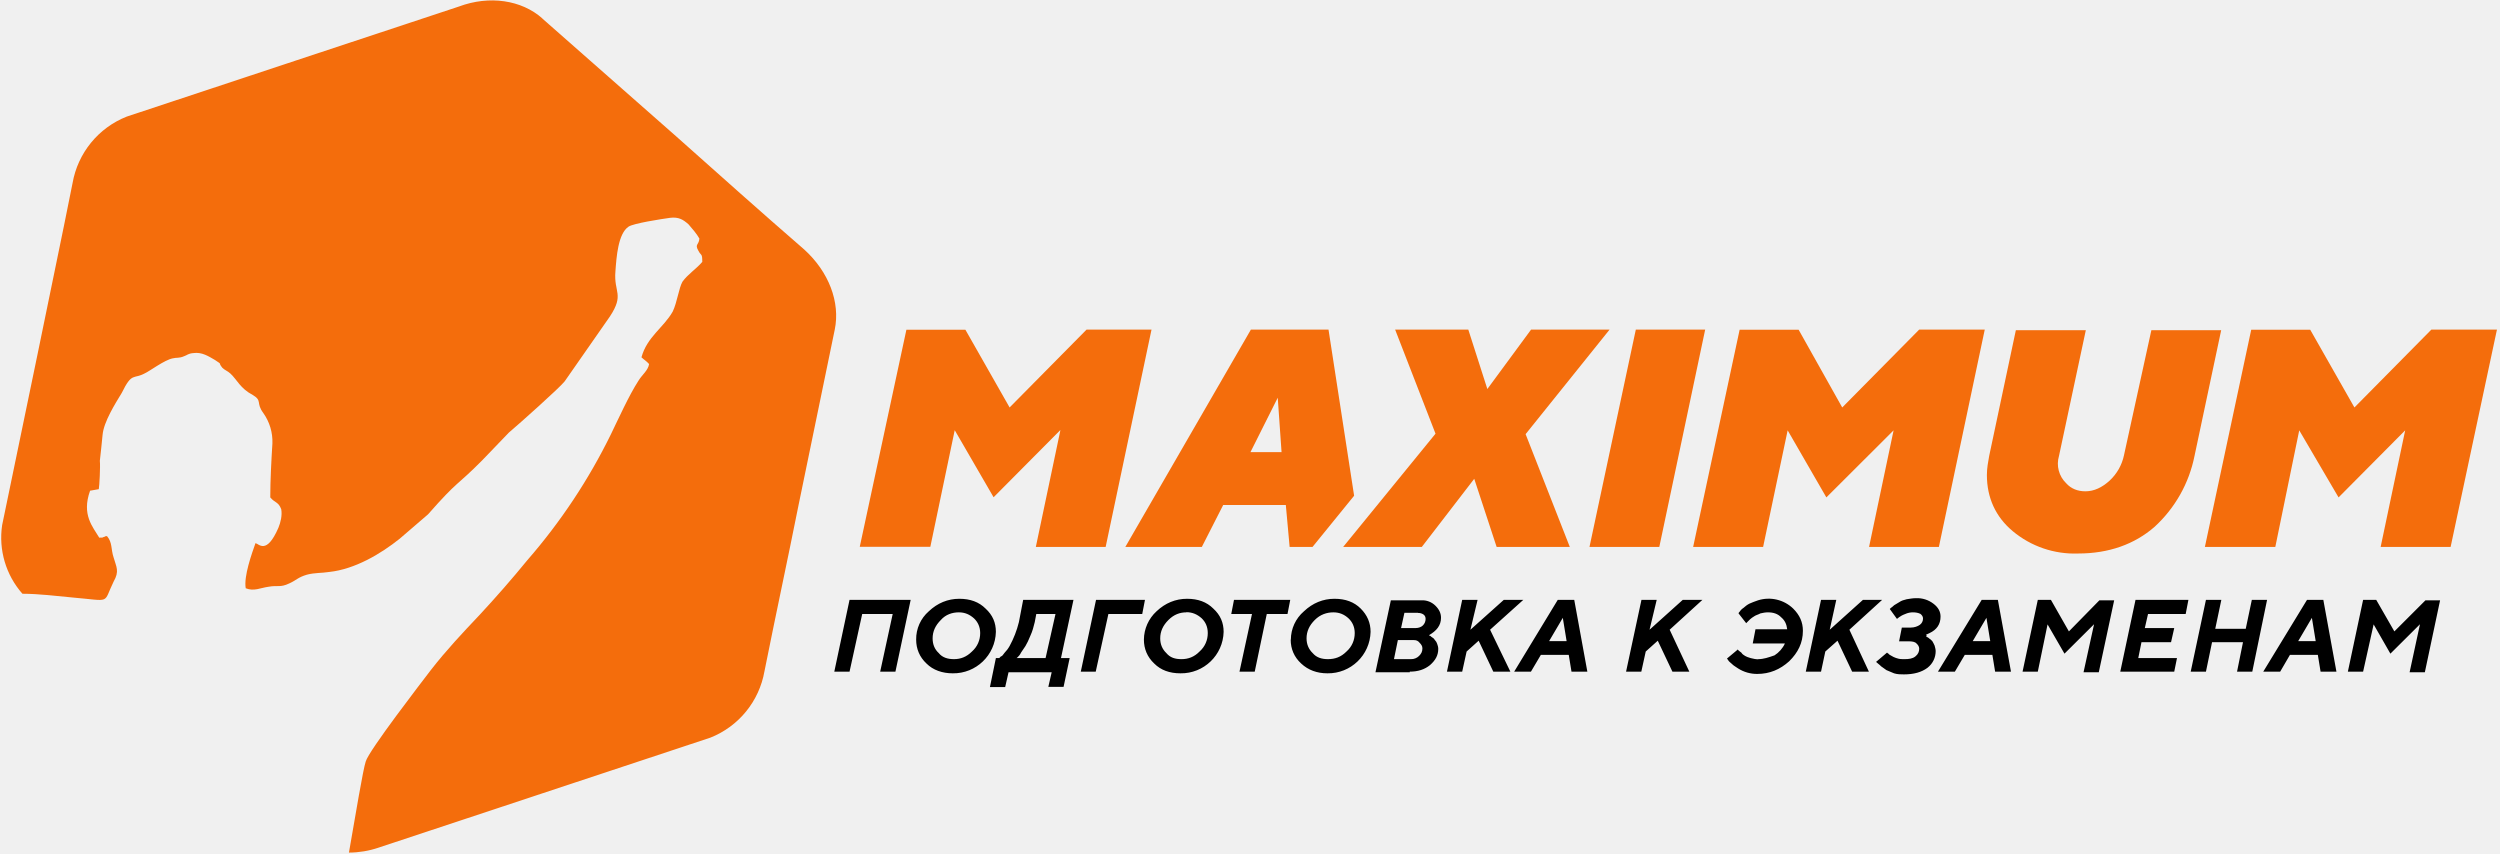
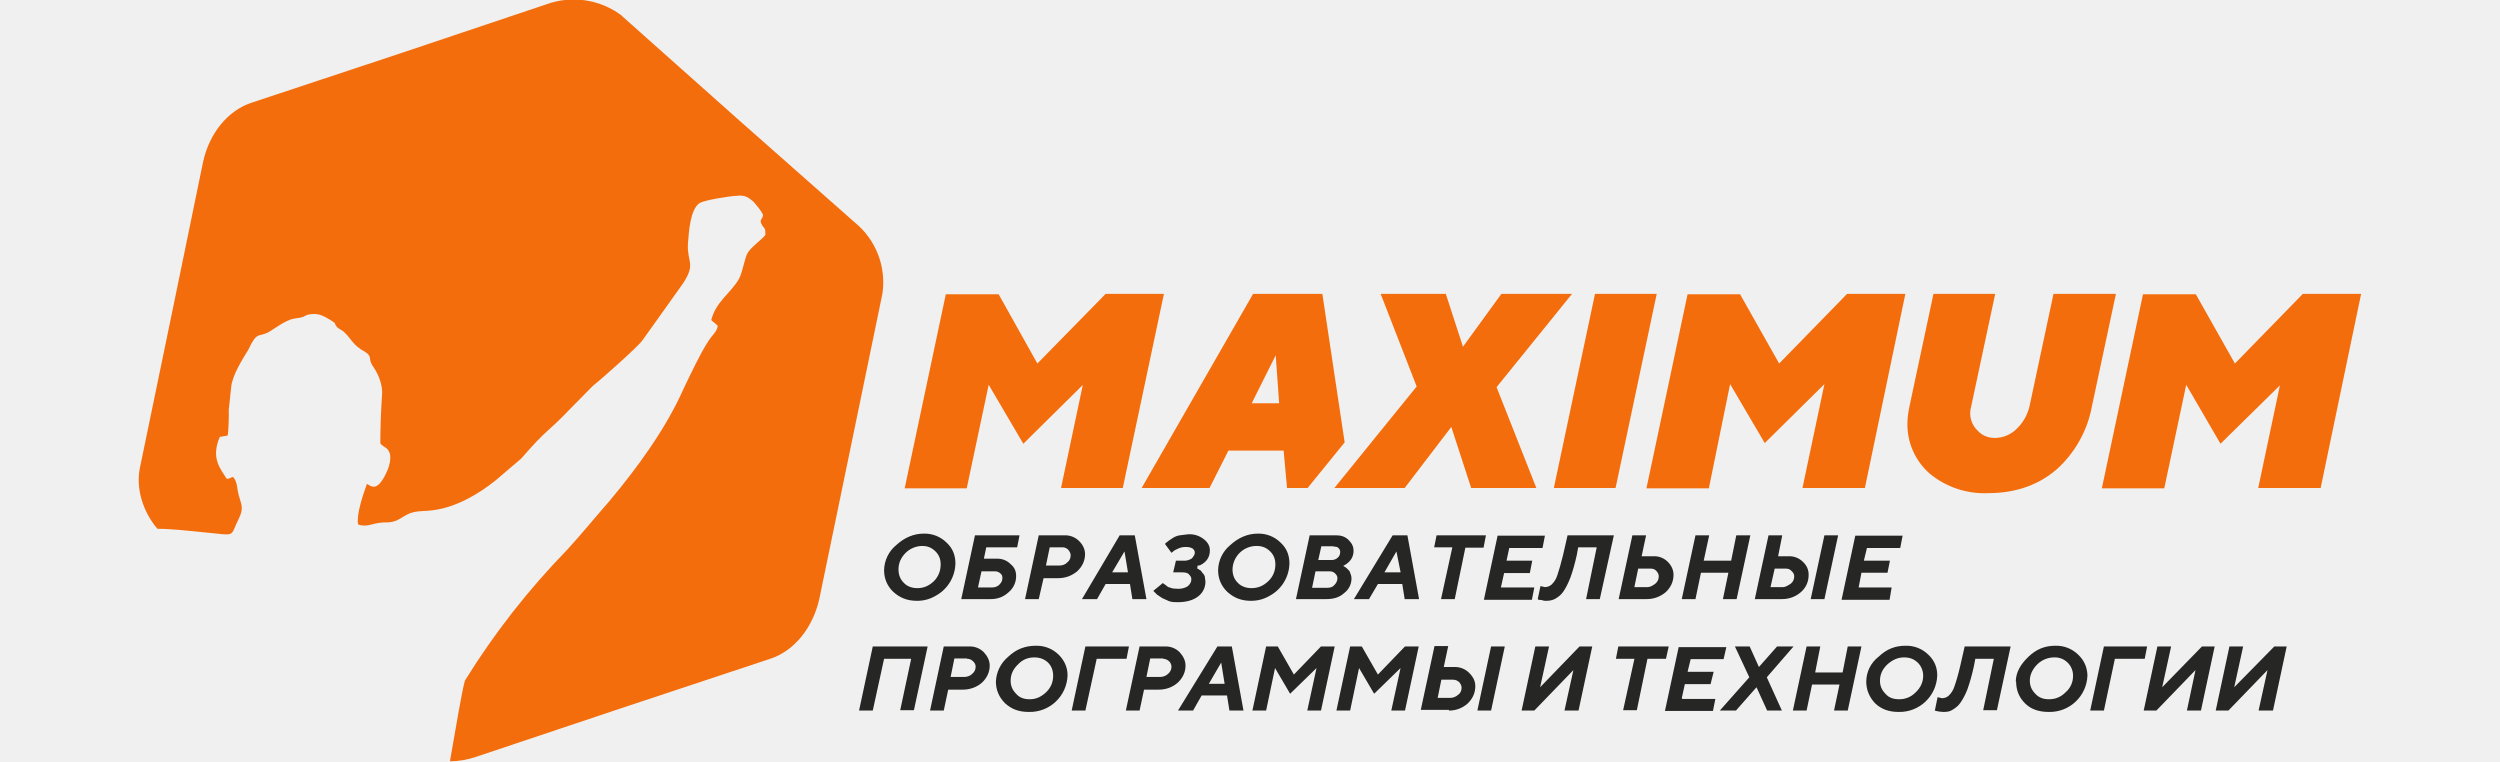
- <svg xmlns="http://www.w3.org/2000/svg" width="164" height="=56" fill="none" viewBox="0 0 164 56">
-   <g clip-path="url(#clip0)">
-     <path fill="#F46D0C" d="M84.35 33.13l.25 2.75h1.5l2.73-3.36-1.68-10.9h-5.09l-8.24 14.26h5.02l1.4-2.75h4.11zm-.28-3.47h-2.04l1.79-3.57.25 3.57z" />
-     <path fill="#F46D0C" fill-rule="evenodd" d="M35.57 1.21l8.77 7.72c2.98 2.65 5.41 4.83 8.42 7.44 1.61 1.46 2.37 3.46 2 5.25L52.4 33.06c-.78 3.9-1.47 7.07-2.25 10.97a5.76 5.76 0 01-3.55 4.36l-11.1 3.68-10.68 3.54a6.1 6.1 0 01-1.93.32c.43-2.47.93-5.47 1.1-5.97.19-.71 3.73-5.29 4.27-6 1-1.29 2.11-2.47 3.19-3.61a75.83 75.83 0 003.15-3.61 38.06 38.06 0 005.48-8.26c.5-1.03 1.18-2.54 1.8-3.5.24-.4.64-.68.7-1.1-.2-.22-.31-.26-.5-.44.37-1.35 1.44-1.93 2.05-3 .29-.6.4-1.54.64-1.96.36-.5.9-.83 1.3-1.3 0-.6-.08-.38-.26-.74-.25-.43.04-.36.07-.79-.18-.32-.46-.64-.71-.93-.36-.32-.65-.5-1.22-.43-.57.08-2.4.36-2.72.58-.68.46-.79 1.96-.86 2.96-.11 1.36.6 1.47-.36 2.93l-2.97 4.26c-.33.42-2.94 2.75-3.66 3.36l-1.75 1.82c-1.69 1.71-1.54 1.25-3.55 3.54l-1.86 1.6c-1.25 1-2.94 2-4.62 2.18-.5.08-.93.04-1.47.18-.6.18-.68.36-1.15.57-.6.29-.75.11-1.36.22-.53.07-.96.32-1.5.1-.14-.78.4-2.28.64-2.96.22.04.72.79 1.5-1 .15-.36.26-.82.19-1.22-.18-.5-.43-.42-.72-.78 0-1.11.07-2.43.14-3.54a3.24 3.24 0 00-.6-2c-.5-.68-.04-.79-.69-1.18-.82-.43-1.03-1-1.46-1.4-.18-.17-.4-.24-.54-.39-.32-.4.07-.14-.47-.5-.43-.25-.86-.53-1.4-.46-.39.03-.42.14-.64.21-.32.14-.46.07-.75.14-.54.11-1.54.86-1.8.97-.78.43-.85-.1-1.53 1.29-.43.71-1.18 1.89-1.26 2.75-.07.64-.1 1.07-.18 1.71.04.36-.03 1.68-.07 1.86l-.57.1c-.57 1.58.18 2.37.6 3.08.37 0 .19-.03.26-.03.18-.04.07-.07.25-.07.36.42.25.85.43 1.39.18.64.4.9 0 1.6-.72 1.47-.1 1.26-2.65 1.04-1.07-.1-2.26-.25-3.33-.25a5.57 5.57 0 01-1.33-4.5l2.37-11.44c.79-3.9 1.47-7.07 2.25-11a5.76 5.76 0 013.55-4.36l11.1-3.68L30.1.43c2-.75 4.12-.43 5.48.78z" clip-rule="evenodd" />
-     <path fill="#F46D0C" d="M69.56 28.23l-1.61 7.65h4.58l3.01-14.26h-4.26l-5.05 5.11-2.9-5.1h-3.87L56.4 35.87h4.63l1.6-7.65 2.55 4.4 4.37-4.4zm27.15 3.18l1.47 4.47h4.8l-2.9-7.4 5.51-6.86h-5.15l-2.87 3.9-1.25-3.9h-4.8l2.65 6.83-6.06 7.43h5.16l3.44-4.47zm7.56 4.47h4.58l3.01-14.26h-4.55l-3.04 14.26zm19.95-7.65l-1.61 7.65h4.58l3.01-14.26h-4.3l-5.05 5.11-2.86-5.1h-3.87l-3.05 14.25h4.59l1.61-7.65 2.54 4.4 4.41-4.4zm12.58 4c-.5 0-.94-.17-1.26-.53a1.78 1.78 0 01-.47-1.79l1.76-8.25h-4.59l-1.75 8.25c-.07.4-.15.79-.15 1.25 0 1.5.58 2.75 1.69 3.68a6.33 6.33 0 004.3 1.47c2 0 3.69-.6 5.01-1.75a8.59 8.59 0 002.62-4.65l1.75-8.25h-4.58l-1.8 8.22a3.15 3.15 0 01-.93 1.64c-.5.46-1.03.71-1.6.71zm20.98-4l-1.61 7.65h4.59l3.04-14.26h-4.3l-5.05 5.11-2.9-5.1h-3.87l-3.04 14.25h4.62l1.57-7.65 2.58 4.4 4.37-4.4z" />
-     <path fill="#000" d="M59.75 39.35h-4.02l-1 4.71h1l.83-3.78h2l-.82 3.78h1l1-4.71zm3.15.82c.4 0 .71.14 1 .4.25.24.4.56.4.96 0 .46-.18.89-.54 1.21-.36.36-.75.5-1.18.5-.4 0-.76-.1-1-.4-.26-.24-.4-.56-.4-.96 0-.46.18-.85.54-1.21.32-.36.75-.5 1.18-.5zm-2.8 1.79c0 .6.22 1.14.68 1.57.43.43 1.04.64 1.72.64a2.79 2.79 0 002.83-2.72c0-.6-.21-1.1-.68-1.53-.43-.43-1-.64-1.72-.64-.75 0-1.43.28-2 .82a2.42 2.42 0 00-.83 1.86zm5.23 1.21l-.39 1.9h1l.22-.97h2.83l-.22.96h1l.4-1.89h-.57l.82-3.82h-3.3l-.28 1.46a6.51 6.51 0 01-.61 1.57c-.1.18-.22.33-.32.43-.11.15-.18.25-.25.25l-.11.11h-.22zm2.55-2.36l.1-.53h1.26l-.65 2.89h-1.9l.08-.07c.07-.07.14-.14.21-.29l.29-.43c.1-.17.21-.39.32-.67.14-.3.22-.61.29-.9zm3 3.25h1l.83-3.78h2.22l.18-.93H71.9l-1 4.71zm6.95-3.9c.4 0 .72.15 1 .4.26.25.4.57.4.97 0 .46-.18.89-.54 1.21-.35.36-.75.5-1.18.5-.43 0-.75-.1-1-.4-.25-.24-.4-.56-.4-.96 0-.46.18-.85.54-1.21.36-.36.75-.5 1.18-.5zm-2.79 1.8c0 .6.22 1.14.68 1.57.43.43 1 .64 1.72.64a2.79 2.79 0 002.83-2.72c0-.6-.21-1.1-.68-1.53-.43-.43-1-.64-1.72-.64-.75 0-1.43.28-2 .82a2.55 2.55 0 00-.83 1.86zm5.91-2.61l-.18.93h1.36l-.82 3.78h1l.79-3.78h1.36l.18-.93h-3.69zm6.52.82c.4 0 .72.14 1 .4.25.24.4.56.4.96 0 .46-.18.89-.54 1.21-.36.36-.75.5-1.22.5-.4 0-.75-.1-1-.4-.25-.24-.4-.56-.4-.96 0-.46.18-.85.54-1.21.36-.36.79-.5 1.22-.5zm-2.8 1.79c0 .6.22 1.14.69 1.57.46.43 1.04.64 1.72.64a2.79 2.79 0 002.83-2.72c0-.6-.22-1.1-.65-1.53-.43-.43-1-.64-1.72-.64-.75 0-1.43.28-2 .82a2.46 2.46 0 00-.86 1.86zm7.81 2.1c.54 0 .97-.14 1.33-.43.36-.32.54-.64.54-1.07 0-.1-.04-.25-.07-.32a.58.58 0 00-.15-.25.43.43 0 00-.18-.18c-.07-.03-.1-.1-.14-.1-.04 0-.04-.04-.07-.04.5-.29.79-.64.79-1.14 0-.29-.11-.54-.36-.79a1.22 1.22 0 00-.93-.36h-2l-1.01 4.72h2.25v-.04zm-1.03-.85l.25-1.22h1.04c.17 0 .28.04.39.18.1.1.18.21.18.36 0 .21-.07.35-.22.5a.73.73 0 01-.53.21h-1.11v-.03zm1.57-3a.6.6 0 01.36.1c.1.07.14.18.14.29a.6.6 0 01-.18.43c-.1.1-.28.17-.46.17h-.97l.22-1h.9zm3.9-.86h-1l-1 4.71h1l.29-1.32.79-.71.96 2.03h1.12l-1.33-2.75 2.18-1.96h-1.28l-2.19 1.96.47-1.96zm5.84 2.71h-1.14l.9-1.53.25 1.53zm.15.9l.18 1.1h1.04l-.86-4.71h-1.08l-2.86 4.71h1.1l.65-1.1h1.83zm5.77-3.61h-1l-1.01 4.71h1l.29-1.32.79-.71.96 2.03h1.11l-1.29-2.75 2.15-1.96h-1.29l-2.18 1.96.47-1.96zm6.66 3.9c-.18 0-.33-.04-.5-.08-.15-.04-.3-.1-.36-.14-.11-.07-.18-.11-.25-.22-.08-.07-.15-.1-.18-.14-.04-.04-.04-.04-.04-.07l-.72.6.08.11c.03.07.14.15.25.25.1.11.25.18.4.29a2.31 2.31 0 001.25.36c.82 0 1.5-.29 2.1-.83.58-.57.9-1.21.9-2 0-.57-.21-1.03-.64-1.46a2.32 2.32 0 00-2.3-.54c-.2.07-.42.15-.57.22-.14.07-.28.18-.39.28a.8.8 0 00-.25.25c-.04.04-.07.07-.07.11l.5.64.07-.07.18-.18c.07-.07.18-.14.29-.21.1-.07.25-.1.39-.18.18-.04.32-.07.5-.07.36 0 .65.1.86.32.25.21.36.46.4.79h-2.08l-.18.93h2.11c-.14.32-.4.6-.68.78-.4.14-.72.25-1.07.25zm5.12-3.9h-1l-1 4.71h1l.28-1.32.8-.71.96 2.03h1.1l-1.28-2.75 2.15-1.96h-1.26l-2.18 1.96.43-1.96zm5.87 2.28c.04 0 .11-.03.25-.1.47-.22.72-.58.72-1.08 0-.32-.14-.6-.47-.85a1.76 1.76 0 00-1.14-.36c-.22 0-.4.04-.61.07-.18.04-.36.1-.47.18l-.35.21c-.11.11-.18.15-.22.18l-.07.07.47.65.14-.11c.1-.07.21-.14.4-.21.17-.08.35-.11.5-.11.2 0 .35.03.5.1.1.08.17.18.17.3a.5.5 0 01-.21.42c-.14.1-.36.18-.6.18h-.58l-.18.9h.6c.26 0 .44.03.54.14.11.1.18.21.18.35 0 .18-.07.36-.25.5-.18.15-.43.18-.71.18-.15 0-.29 0-.4-.03a1.67 1.67 0 01-.32-.11l-.25-.14c-.07-.04-.1-.11-.14-.11l-.04-.04-.72.61.08.07c.03.04.14.1.25.22l.35.25.5.21c.22.07.44.07.65.07.64 0 1.15-.14 1.54-.43.36-.28.54-.68.54-1.1 0-.11-.04-.25-.07-.36-.04-.1-.11-.22-.15-.29a.93.93 0 00-.21-.18c-.07-.07-.14-.1-.18-.1.03-.15 0-.15-.04-.15zm4.23.43h-1.15l.9-1.53.25 1.53zm.14.9l.18 1.1h1.04l-.86-4.71H130l-2.87 4.71h1.11l.65-1.1h1.82zm5.02-1.54l-1.18-2.07h-.86l-1 4.71h1l.64-3.1 1.11 1.92 1.94-1.93-.69 3.15h1l1.01-4.72h-.97l-2 2.04zm4.55 1.75l.21-1.04h1.94l.21-.93h-1.93l.21-.92h2.47l.18-.93h-3.47l-1 4.71h3.54l.18-.89h-2.54zm8.45-3.82h-1l-.4 1.9h-2l.4-1.9h-1.01l-1 4.71h1l.4-1.93h2.03l-.39 1.93h1l.97-4.71zm3.19 2.71h-1.15l.9-1.53.25 1.53zm.14.9l.18 1.1h1.04l-.86-4.71h-1.07l-2.87 4.71h1.11l.64-1.1h1.83zm5.02-1.54l-1.19-2.07h-.86l-1 4.71h1l.69-3.1 1.1 1.92 1.94-1.93-.68 3.15h1l1-4.72h-.96l-2.04 2.04z" />
+ <svg xmlns="http://www.w3.org/2000/svg" aria-labelledby="box" viewBox="0 0 648 222" width="243" height="74">
+   <g fill="currentColor">
+     <path fill="#F46D0C" d="M333.8 131.4l1 10.9h6l10.8-13.3-6.5-43.3h-20.2l-32.5 56.6h19.8l5.5-10.9h16.1zm-1.3-13.8h-8l7-14 1 14z" />
+     <path fill="#F46D0C" fill-rule="evenodd" d="M140.9 4.7l34.6 30.8 33.3 29.4a22.5 22.5 0 018 20.8l-9.4 45.5-9 43.5c-1.9 8.4-7.3 15-14 17.3l-44 14.6-42.1 14.1a24 24 0 01-7.6 1.3c1.7-9.8 3.7-21.6 4.4-23.6a222.9 222.9 0 0129.7-38c4.4-4.8 8.2-9.5 12.5-14.4 8.1-9.7 16.4-21 21.6-32.8 2-4.1 4.7-10 7.2-13.8 1-1.6 2.5-2.7 2.7-4.4-.9-.9-1.3-1-1.9-1.7 1.4-5.4 5.6-7.7 8.1-12 1.2-2.4 1.6-6.1 2.6-7.7 1.4-2 3.6-3.3 5.1-5.1 0-2.4-.3-1.6-1-2.9-1-1.7.2-1.4.3-3-.7-1.4-1.8-2.6-2.8-3.8-1.5-1.3-2.6-2-4.9-1.7-2.3.1-9.5 1.3-10.8 2.1-2.7 1.9-3.1 7.9-3.4 11.9-.3 5.4 2.4 5.7-1.4 11.5l-11.9 16.7c-1.2 1.7-11.6 11-14.4 13.2l-7 7.1c-6.6 6.9-6 5-13.9 14.1l-7.5 6.4c-5 4-11.6 7.9-18.4 8.7-2 .3-3.7.1-5.7.6-2.4.7-2.7 1.4-4.6 2.3-2.4 1-3 .4-5.4.8-2.1.3-3.8 1.3-6 .4-.5-3.1 1.6-9 2.6-11.8.9.3 2.9 3.2 6-4 .6-1.4 1-3.2.7-4.8-.7-2-1.7-1.7-2.8-3 0-4.4.2-9.7.5-14.1.3-2.6-1-6-2.4-8-2-2.7-.1-3.1-2.7-4.7-3.3-1.7-4.1-4-5.8-5.5-.6-.7-1.6-1-2.2-1.6-1.3-1.6.3-.6-1.8-2-1.7-1-3.4-2.1-5.6-1.8-1.7.1-1.7.5-2.5.8-1.2.4-1.9.3-3 .6-2.2.4-6.2 3.4-7 3.8-3.1 1.7-3.4-.4-6 5.2-1.7 2.8-4.7 7.4-5 11l-.7 6.6c.1 1.4-.1 6.7-.3 7.4l-2.3.4c-2.7 6.2.2 9.3 2 12.2 1.3 0 .7-.2.9-.2.7-.1.3-.3 1-.3 1.4 1.7 1 3.4 1.7 5.6.7 2.5 1.4 3.5 0 6.4-2.9 5.8-.4 5-10.5 4.1-4.3-.4-8.9-1-13.3-1C1 149-.9 142.2.3 136.4L9.7 91l9-43.7c1.8-8.4 7.2-15 14-17.3l44-14.6 42-14.1A23.3 23.3 0 01141 4.7z" clip-rule="evenodd" />
+     <path fill="#F46D0C" d="M275.3 112l-6.4 30.3h18l12-56.6h-17L262 106l-11.3-20.2h-15.4l-12 56.6h18.1l6.4-30.2 10.1 17.2 17.4-17.2zM382.7 124.5l5.8 17.8h19l-11.6-29.4 22-27.2h-20.6l-11.2 15.4-5-15.4h-19l10.5 27-24 29.6h20.5l13.6-17.8zM412.6 142.3h18l12-56.6h-18l-12 56.6zM491.5 112l-6.4 30.3h18.2l11.8-56.6h-17L478.3 106l-11.4-20.2h-15.3l-12 56.6h18.2L464 112l10.1 17.2 17.4-17.2zM541.2 127.7c-2 0-3.7-.7-5-2.1a7 7 0 01-1.9-7.1l7-32.8h-18l-7 32.8c-.3 1.5-.6 3.1-.6 5a19 19 0 006.5 14.6 25 25 0 0017.1 5.7c8 0 14.7-2.4 20-7a32.8 32.8 0 0010.2-18.3l7-32.8h-18.2l-7 32.8c-.6 2.5-1.9 4.8-3.7 6.5a9 9 0 01-6.4 2.7zM624.4 112l-6.4 30.3h18.2L648 85.7h-17L611.2 106l-11.4-20.2h-15.4l-12 56.6h18.2l6.4-30.2 10 17.2 17.5-17.2z" />
+     <path fill="#262625" d="M228.3 159.2c1.6 0 2.8.4 4 1.6 1 1 1.5 2.2 1.5 3.8 0 1.9-.7 3.6-2 4.9-1.5 1.4-3 2-4.8 2-1.6 0-3-.5-4-1.6-1-1-1.5-2.3-1.5-3.9 0-1.8.7-3.4 2.1-4.8a7 7 0 014.7-2zm-11 7.1c0 2.4.9 4.6 2.7 6.3 1.9 1.7 4 2.6 6.9 2.6 2 0 3.8-.5 5.5-1.5a11 11 0 005.7-9.4c0-2.4-.8-4.4-2.5-6a9.1 9.1 0 00-6.7-2.7c-3 0-5.7 1.2-8 3.3a9.7 9.7 0 00-3.6 7.4zm27.4 4.9l1-4.6h4c.5 0 1.1.2 1.5.6.5.4.6.8.6 1.4 0 .7-.3 1.3-.9 1.9-.5.5-1.2.8-2.1.8h-4.1v-.1zm3.7 3.5c2.1 0 3.8-.7 5.2-2a6 6 0 002.2-4.7c0-1.4-.4-2.5-1.6-3.5-1-1-2.3-1.6-4-1.6h-3.8l.7-3.3h9l.7-3.5h-13l-4 18.6h8.6zm14-18.6l-4 18.6h4l1.4-6.1h4.2c2.2 0 4-.7 5.6-2 1.4-1.3 2.3-3 2.3-5 0-1.4-.6-2.7-1.7-3.8a5.7 5.7 0 00-4.2-1.7h-7.5zm7 3.5c.6 0 1.2.3 1.6.7.4.5.7 1 .7 1.6 0 .9-.3 1.6-1 2.1-.5.6-1.4.9-2.2.9h-4l1.1-5.3h3.7zm19 7.3h-4.6l3.6-6.1 1 6zm.6 3.4l.7 4.4h4.1l-3.4-18.6H286L275 174.7h4.4l2.5-4.4h7.2zm19.6-5.3l.9-.2c1.8-.9 2.8-2.3 2.8-4.3 0-1.2-.5-2.3-1.8-3.3a6.7 6.7 0 00-4.6-1.4l-2.4.3c-.7.1-1.4.4-1.9.7l-1.2.8-.9.7-.3.3 1.9 2.6.5-.4c.3-.3.9-.6 1.6-.9.7-.3 1.4-.4 2-.4.9 0 1.4.1 2 .4.4.3.7.7.7 1.2 0 .7-.3 1-.8 1.7a4 4 0 01-2.5.7h-2.2l-.8 3.4h2.5c1 0 1.7.1 2.1.6.4.4.7.8.7 1.4 0 .7-.3 1.4-1 2-.7.5-1.7.8-2.8.8l-1.6-.1-1.3-.4a3 3 0 01-.8-.6l-.6-.4-.2-.2-2.8 2.3.3.3.8.8 1.5 1 2 .9c.8.3 1.7.3 2.5.3 2.6 0 4.6-.6 6-1.7a5.3 5.3 0 002.1-4.4l-.2-1.5a3 3 0 00-.8-1.1c-.1-.3-.4-.6-.7-.7-.3-.3-.5-.4-.7-.4.2-.8 0-.8 0-.8zm17.3-5.8c1.5 0 2.8.4 4 1.6 1 1 1.5 2.2 1.5 3.8 0 1.9-.7 3.6-2.1 4.9-1.5 1.4-3 2-4.9 2-1.5 0-3-.5-4-1.6-1-1-1.5-2.3-1.5-3.9a7 7 0 017-6.8zm-11.2 7.1c0 2.4.9 4.6 2.7 6.3 1.9 1.7 4 2.6 6.9 2.6 2 0 3.8-.5 5.5-1.5a11 11 0 005.7-9.4c0-2.4-.8-4.4-2.5-6a9.1 9.1 0 00-6.7-2.7c-3 0-5.7 1.2-8 3.3a9.7 9.7 0 00-3.6 7.4zm31.5 8.4c2.2 0 3.9-.5 5.3-1.8a5.3 5.3 0 002.1-4.3c0-.4-.1-.9-.3-1.3-.1-.4-.2-.7-.5-1l-.7-.7-.6-.4c-.2 0-.2-.2-.3-.2 2-1 3-2.5 3-4.4 0-1.1-.4-2.1-1.4-3.1-1-1-2.2-1.4-3.6-1.4h-7.8l-4 18.6h8.8zm-4.1-3.3l1-4.8h4.1c.7 0 1.2.2 1.6.6.4.4.7.8.7 1.4 0 .7-.3 1.4-.9 2-.5.6-1.2.8-2.1.8h-4.4zm6.3-12c.5 0 1 0 1.4.4.3.3.5.7.5 1.1 0 .7-.2 1.3-.7 1.7-.4.4-1 .7-1.8.7h-3.9l.9-4h3.6zm19.5 7.5h-4.7l3.5-6.1 1.2 6zm.5 3.4l.7 4.4h4.2l-3.4-18.6h-4.3l-11.3 18.6h4.4l2.6-4.4h7.1zm10-14.2l-.7 3.5h5.3l-3.3 15.1h4l3.1-15h5.3l.7-3.6h-14.4zm18.8 15l.9-4h7.5l.7-3.6h-7.5l.8-3.7h9.7l.7-3.6h-13.8l-4 18.7h14l.7-3.6h-9.7v-.1zm32.9-15h-13.5l-1.3 5.7c-.6 2.5-1.2 4.5-1.7 6a6.3 6.3 0 01-1.7 2.7 3 3 0 01-1.9.7l-1.3-.3-.8 3.8.3.2 1 .1c.4.2.8.2 1.2.2 1 0 1.9-.2 2.6-.6.7-.4 1.6-1 2.3-2 .7-1 1.4-2.3 2.1-4.1.7-1.9 1.3-4 1.9-6.7l.4-2.2h5.4l-3.1 15.1h4l4.1-18.6zm6 15l1.1-5.3h3.6c.7 0 1.3.2 1.7.7.4.4.7 1 .7 1.5 0 .9-.3 1.6-1 2.2-.7.5-1.4 1-2.3 1h-3.8zm3.5 3.6c2.2 0 4-.7 5.6-2 1.4-1.3 2.3-3 2.3-5.1 0-1.4-.6-2.7-1.7-3.8a5.6 5.6 0 00-4.2-1.6h-3.4l1.3-6.1h-4l-4 18.6h8.1zm30.2-18.6h-4l-1.5 7.4h-8l1.6-7.4h-4l-4 18.6h4l1.6-7.7h8l-1.6 7.7h4l4-18.6zm25.7 0h-4l-4 18.6h4l4-18.6zm-19.7 15l1.2-5.3h3.2c.7 0 1.3.2 1.7.7.5.4.8 1 .8 1.5 0 .9-.3 1.6-1 2.2-.8.5-1.5 1-2.3 1h-3.6zm3.3 3.6c2.1 0 4-.7 5.5-2s2.3-3 2.3-5.1c0-1.4-.5-2.7-1.7-3.8a5.6 5.6 0 00-4.1-1.6H478l1.2-6.1h-4l-4 18.6h7.9zm22.4-3.5l.8-4.2h7.6l.7-3.5H503l.9-3.7h9.7l.7-3.6h-13.8l-4 18.7h14l.6-3.6h-9.6v-.1zM230 188.5h-16l-4 18.7h4l3.3-15.1h7.9l-3.2 15h4l4-18.6zm4.7 0l-4 18.7h4l1.3-6.1h4.3c2 0 4-.7 5.5-2 1.4-1.3 2.3-3 2.3-5 0-1.4-.6-2.7-1.7-3.9a5.7 5.7 0 00-4.1-1.7h-7.6zm6.8 3.6c.8 0 1.3.3 1.7.7.5.4.8 1 .8 1.6 0 .8-.3 1.5-1 2.1-.6.6-1.5.9-2.3.9h-4l1.1-5.4h3.7v.1zm19.6-.4c1.5 0 2.8.4 4 1.5 1 1 1.5 2.3 1.5 3.9 0 1.8-.7 3.5-2.1 4.8-1.5 1.4-3 2-4.7 2-1.6 0-3-.4-4-1.6-1-1-1.6-2.2-1.6-3.8 0-1.8.7-3.4 2.2-4.8 1.2-1.3 2.8-2 4.7-2zm-11.2 7c0 2.5.9 4.6 2.7 6.4 1.9 1.7 4 2.5 6.9 2.5a11 11 0 0011.3-10.7c0-2.4-1-4.4-2.6-6a9.1 9.1 0 00-6.7-2.6c-3 0-5.7 1-8 3.2a10 10 0 00-3.6 7.3zm22.1 8.5h4l3.3-15.1h8.7l.7-3.6H276l-4 18.7zm19.8-18.7l-4 18.7h4l1.3-6.1h4.3c2.1 0 4-.7 5.5-2 1.4-1.3 2.3-3 2.3-5 0-1.4-.6-2.7-1.7-3.9a5.7 5.7 0 00-4.1-1.7h-7.6zm6.8 3.6c.8 0 1.3.3 1.8.7.4.4.7 1 .7 1.6 0 .8-.3 1.5-1 2.1-.6.6-1.5.9-2.3.9h-4l1.1-5.4h3.8v.1zm18 7.3H312l3.6-6.2 1 6.2zm.7 3.4l.7 4.4h4.1l-3.4-18.7h-4.2L303 207.2h4.4l2.5-4.4h7.3zm19.5-6.1l-4.7-8.2h-3.4l-4 18.7h4l2.6-12.4 4.4 7.5 7.7-7.5-2.7 12.4h4l4-18.7h-4l-7.9 8.2zm24.5 0l-4.7-8.2h-3.4l-4 18.7h4l2.6-12.4 4.4 7.5 7.7-7.5-2.7 12.4h4l4-18.7h-4l-7.9 8.2zm37-8.2h-4l-4 18.7h4l4-18.7zm-19.6 15.1l1.1-5.4h3.4c.8 0 1.3.3 1.8.7.4.5.7 1 .7 1.6 0 .9-.3 1.6-1 2.1-.7.6-1.5.9-2.3.9h-3.7v.1zm3.3 3.6a8 8 0 005.4-2c1.4-1.3 2.3-3 2.3-5.1 0-1.5-.6-2.7-1.8-3.9a5.8 5.8 0 00-4.2-1.7h-3.2l1.3-6.1h-4l-4 18.6h8.2v.2zm37.8 0l4-18.7h-3.7l-11.5 11.9 2.6-11.9h-4l-4 18.7h3.7l11.4-11.8-2.6 11.8h4.1zm11.6-18.7l-.7 3.6h5.4l-3.3 15h4l3.1-15h5.4l.8-3.6h-14.7zm18.5 15.1l.9-4.1h7.5l.9-3.6h-7.6l.9-3.7h9.6l.8-3.5H449l-4 18.6h14l.7-3.5H450v-.2zm21.8-3.2l3.1 6.8h4.3l-4.4-9.7 7.8-9h-4.8l-5.3 6-2.7-6h-4.3l4.2 9-8.6 9.7h4.7l6-6.8zm30.6-11.9h-4l-1.5 7.6h-8l1.5-7.6h-4l-4 18.7h4l1.6-7.6h8l-1.6 7.6h4l4-18.7zm12.4 3.2c1.6 0 2.8.4 4 1.5 1 1 1.6 2.3 1.6 3.9 0 1.8-.8 3.5-2.2 4.8-1.4 1.4-3 2-4.8 2-1.6 0-3-.4-4-1.6-1-1-1.6-2.2-1.6-3.8 0-1.8.7-3.4 2.2-4.8 1.5-1.3 3-2 4.8-2zm-11 7c0 2.5.9 4.6 2.6 6.4 1.8 1.7 4 2.5 6.8 2.5a11 11 0 0011.3-10.7c0-2.4-.9-4.4-2.6-6a9.1 9.1 0 00-6.7-2.6c-3 0-5.5 1-7.8 3.2a9.2 9.2 0 00-3.6 7.3zm42.2-10.2h-13.5l-1.3 5.7c-.6 2.6-1.2 4.6-1.7 6a6.3 6.3 0 01-1.7 2.7 3 3 0 01-1.9.7l-1.3-.3-.8 3.9.3.1 1 .2 1.2.1c1 0 1.9-.1 2.6-.6.7-.4 1.6-1 2.3-2 .7-1 1.4-2.2 2.1-4 .7-2 1.3-4 1.9-6.8l.4-2.1h5.4l-3.1 15h4l4-18.6zm12.5 3.2a5.3 5.3 0 015.6 5.4c0 1.8-.7 3.5-2.2 4.8-1.4 1.4-3 2-4.8 2-1.6 0-2.9-.4-4-1.6-1-1-1.6-2.2-1.6-3.8 0-1.8.8-3.4 2.2-4.8a7 7 0 014.8-2zm-11 7c0 2.5.8 4.6 2.6 6.4 1.7 1.7 4 2.5 6.9 2.5a11 11 0 0011.3-10.7c-.1-2.4-1-4.4-2.7-6a9.1 9.1 0 00-6.7-2.6c-3 0-5.5 1-7.8 3.2s-3.7 4.6-3.7 7.3zm21.6 8.5h4l3.2-15.1h8.7l.7-3.6H573l-4 18.7zm32.3 0l4-18.7h-3.7L590 200.4l2.6-11.9h-4l-4 18.7h3.7l11.4-11.8-2.5 11.8h4zm21 0l4-18.7h-3.6L611 200.4l2.6-11.9h-4l-4 18.7h3.7l11.4-11.8-2.6 11.8h4.2z" />
  </g>
-   <defs>
-     <clipPath id="clip0">
-       <path fill="#fff" d="M0 0h163.8v56H0z" />
-     </clipPath>
-   </defs>
</svg>
